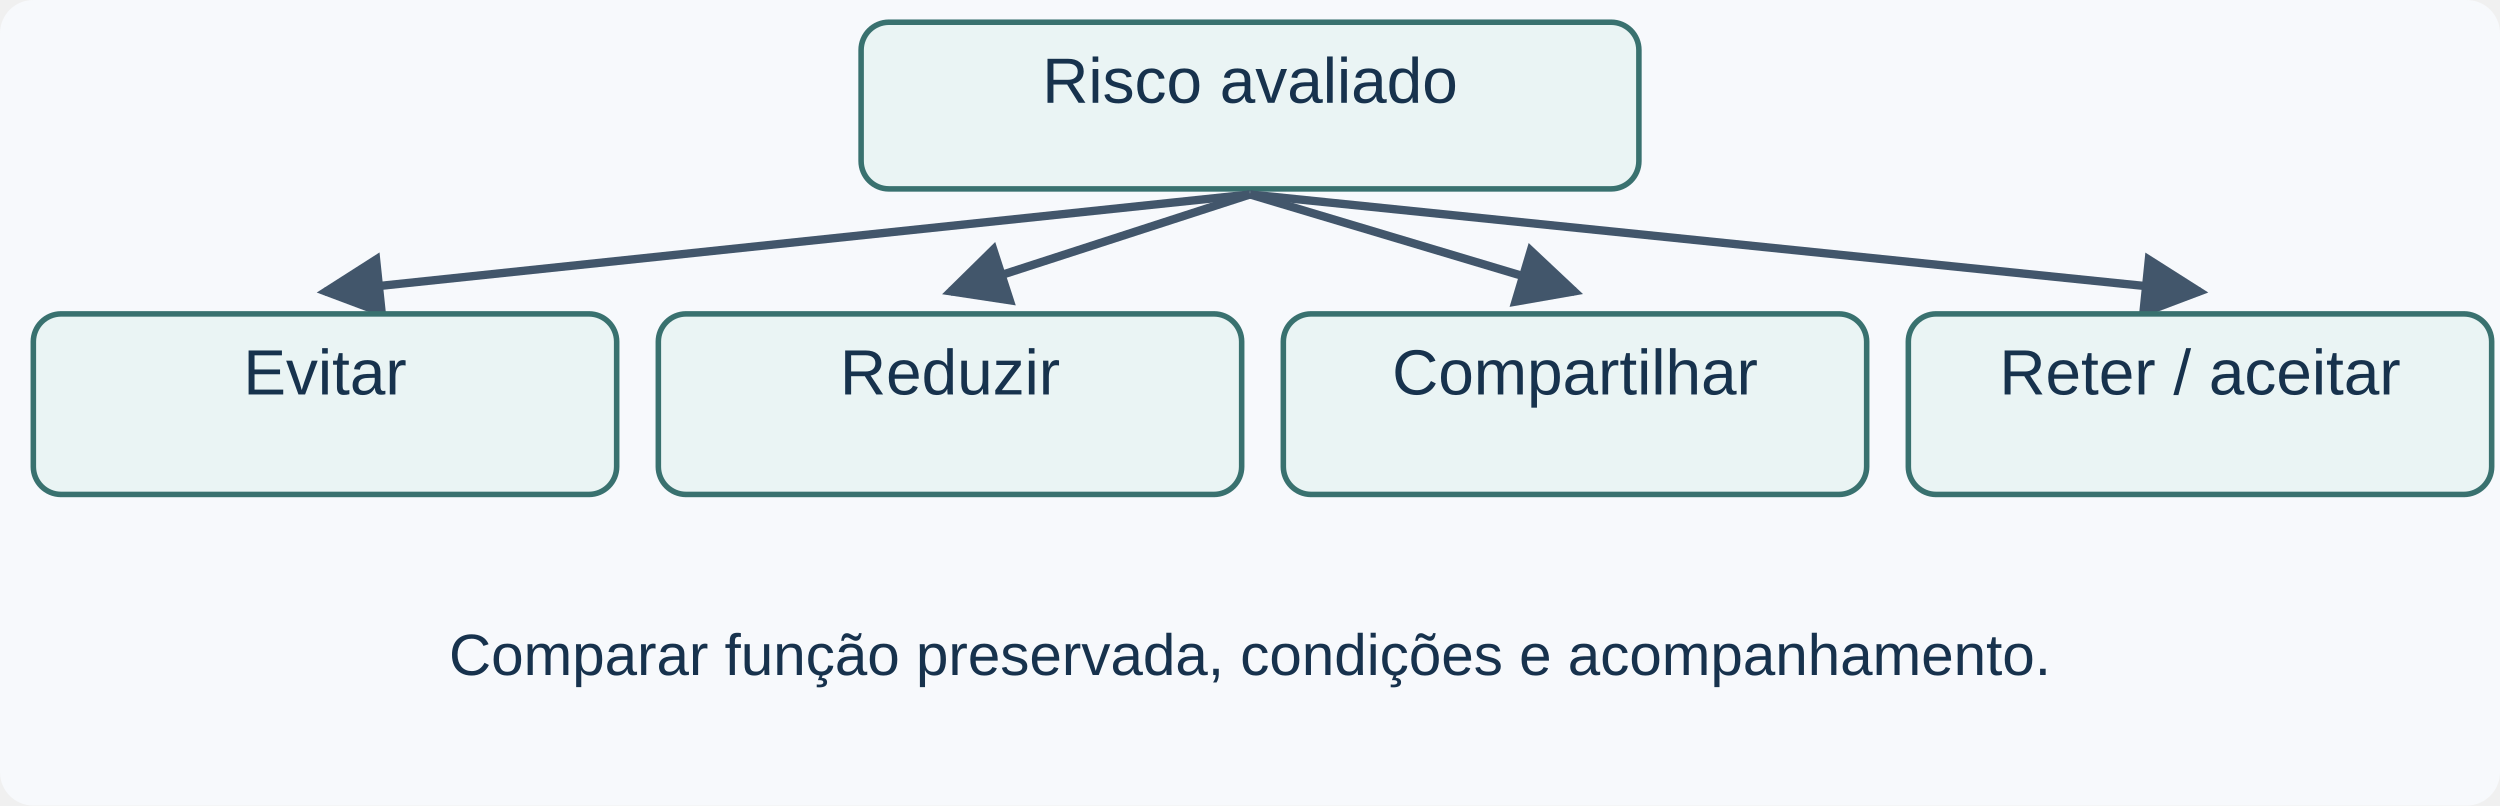
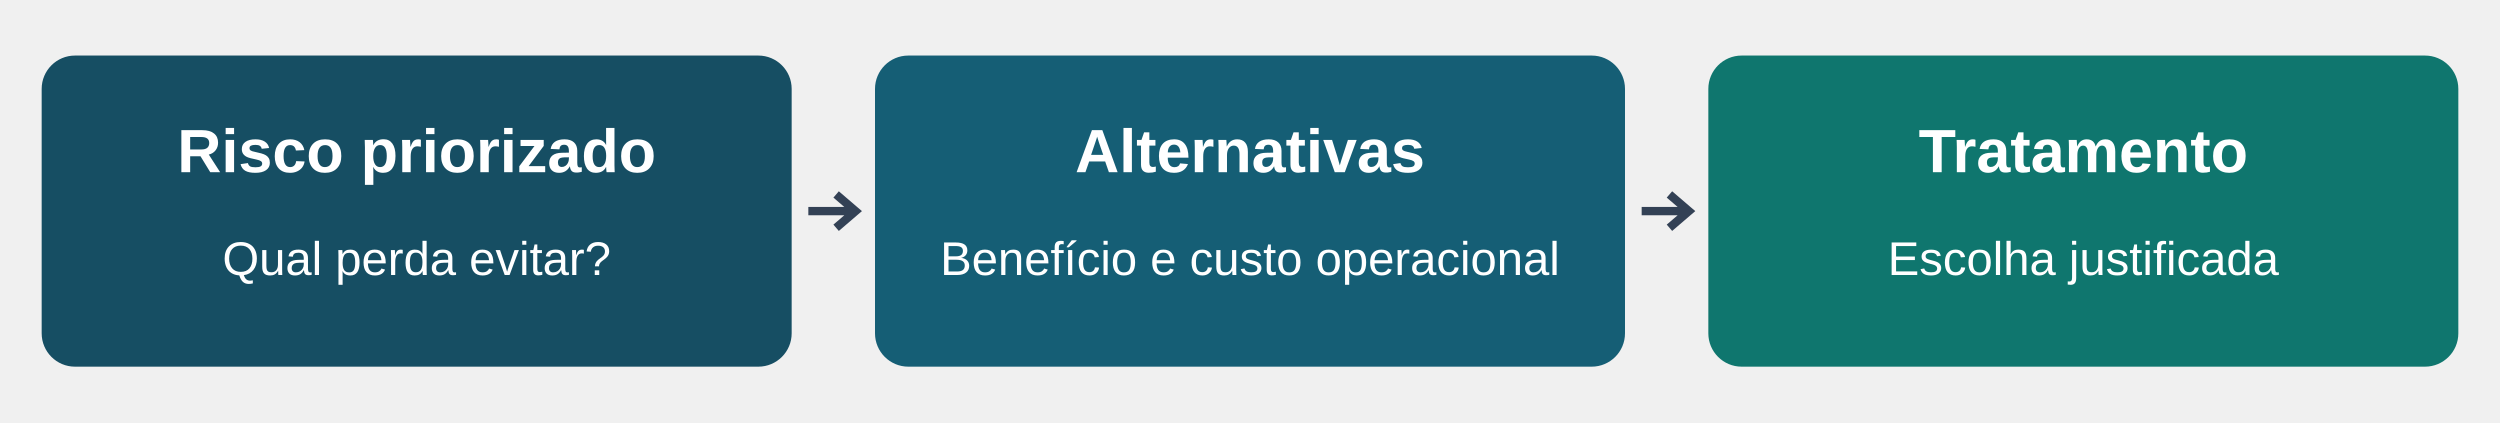
- <svg xmlns="http://www.w3.org/2000/svg" viewBox="0 0 900 290" role="img" aria-labelledby="title desc">
-   <defs>
-     <marker id="arrow" markerWidth="8" markerHeight="8" refX="7" refY="4" orient="auto">
-       <path d="M0 0 L8 4 L0 8" fill="#42566b" />
-     </marker>
-   </defs>
-   <rect width="900" height="290" rx="12" fill="#f7f9fc" />
+ <svg xmlns="http://www.w3.org/2000/svg" viewBox="0 0 900 152" role="img" aria-labelledby="title desc">
  <g font-family="Arial, sans-serif">
-     <rect x="310" y="8" width="280" height="60" rx="10" fill="#eaf4f4" stroke="#39716f" stroke-width="2" />
-     <text x="450.0" y="37" font-size="23" fill="#17324d" text-anchor="middle">Risco avaliado</text>
-     <path d="M450 70 L117 105" stroke="#42566b" stroke-width="3" fill="none" marker-end="url(#arrow)" />
-     <rect x="12" y="113" width="210" height="65" rx="10" fill="#eaf4f4" stroke="#39716f" stroke-width="2" />
-     <text x="117.0" y="142" font-size="23" fill="#17324d" text-anchor="middle">Evitar</text>
-     <path d="M450 70 L342 105" stroke="#42566b" stroke-width="3" fill="none" marker-end="url(#arrow)" />
-     <rect x="237" y="113" width="210" height="65" rx="10" fill="#eaf4f4" stroke="#39716f" stroke-width="2" />
-     <text x="342.0" y="142" font-size="23" fill="#17324d" text-anchor="middle">Reduzir</text>
-     <path d="M450 70 L567 105" stroke="#42566b" stroke-width="3" fill="none" marker-end="url(#arrow)" />
-     <rect x="462" y="113" width="210" height="65" rx="10" fill="#eaf4f4" stroke="#39716f" stroke-width="2" />
-     <text x="567.0" y="142" font-size="23" fill="#17324d" text-anchor="middle">Compartilhar</text>
-     <path d="M450 70 L792 105" stroke="#42566b" stroke-width="3" fill="none" marker-end="url(#arrow)" />
-     <rect x="687" y="113" width="210" height="65" rx="10" fill="#eaf4f4" stroke="#39716f" stroke-width="2" />
-     <text x="792.0" y="142" font-size="23" fill="#17324d" text-anchor="middle">Reter / aceitar</text>
-     <text x="450" y="243" font-size="21" fill="#17324d" text-anchor="middle">Comparar função preservada, condições e acompanhamento.</text>
+     <rect x="15" y="20" width="270" height="112" rx="12" fill="#164e63" />
+     <text x="150" y="62" text-anchor="middle" font-size="22" font-weight="700" fill="white">Risco priorizado</text>
+     <text x="150" y="99" text-anchor="middle" font-size="17" fill="white">Qual perda evitar?</text>
+     <path d="M291 76h17m-7-6 7 6-7 6" fill="none" stroke="#334155" stroke-width="3" />
+     <rect x="315" y="20" width="270" height="112" rx="12" fill="#155e75" />
+     <text x="450" y="62" text-anchor="middle" font-size="22" font-weight="700" fill="white">Alternativas</text>
+     <text x="450" y="99" text-anchor="middle" font-size="17" fill="white">Benefício e custo operacional</text>
+     <path d="M591 76h17m-7-6 7 6-7 6" fill="none" stroke="#334155" stroke-width="3" />
+     <rect x="615" y="20" width="270" height="112" rx="12" fill="#0f766e" />
+     <text x="750" y="62" text-anchor="middle" font-size="22" font-weight="700" fill="white">Tratamento</text>
+     <text x="750" y="99" text-anchor="middle" font-size="17" fill="white">Escolha justificada</text>
  </g>
</svg>
